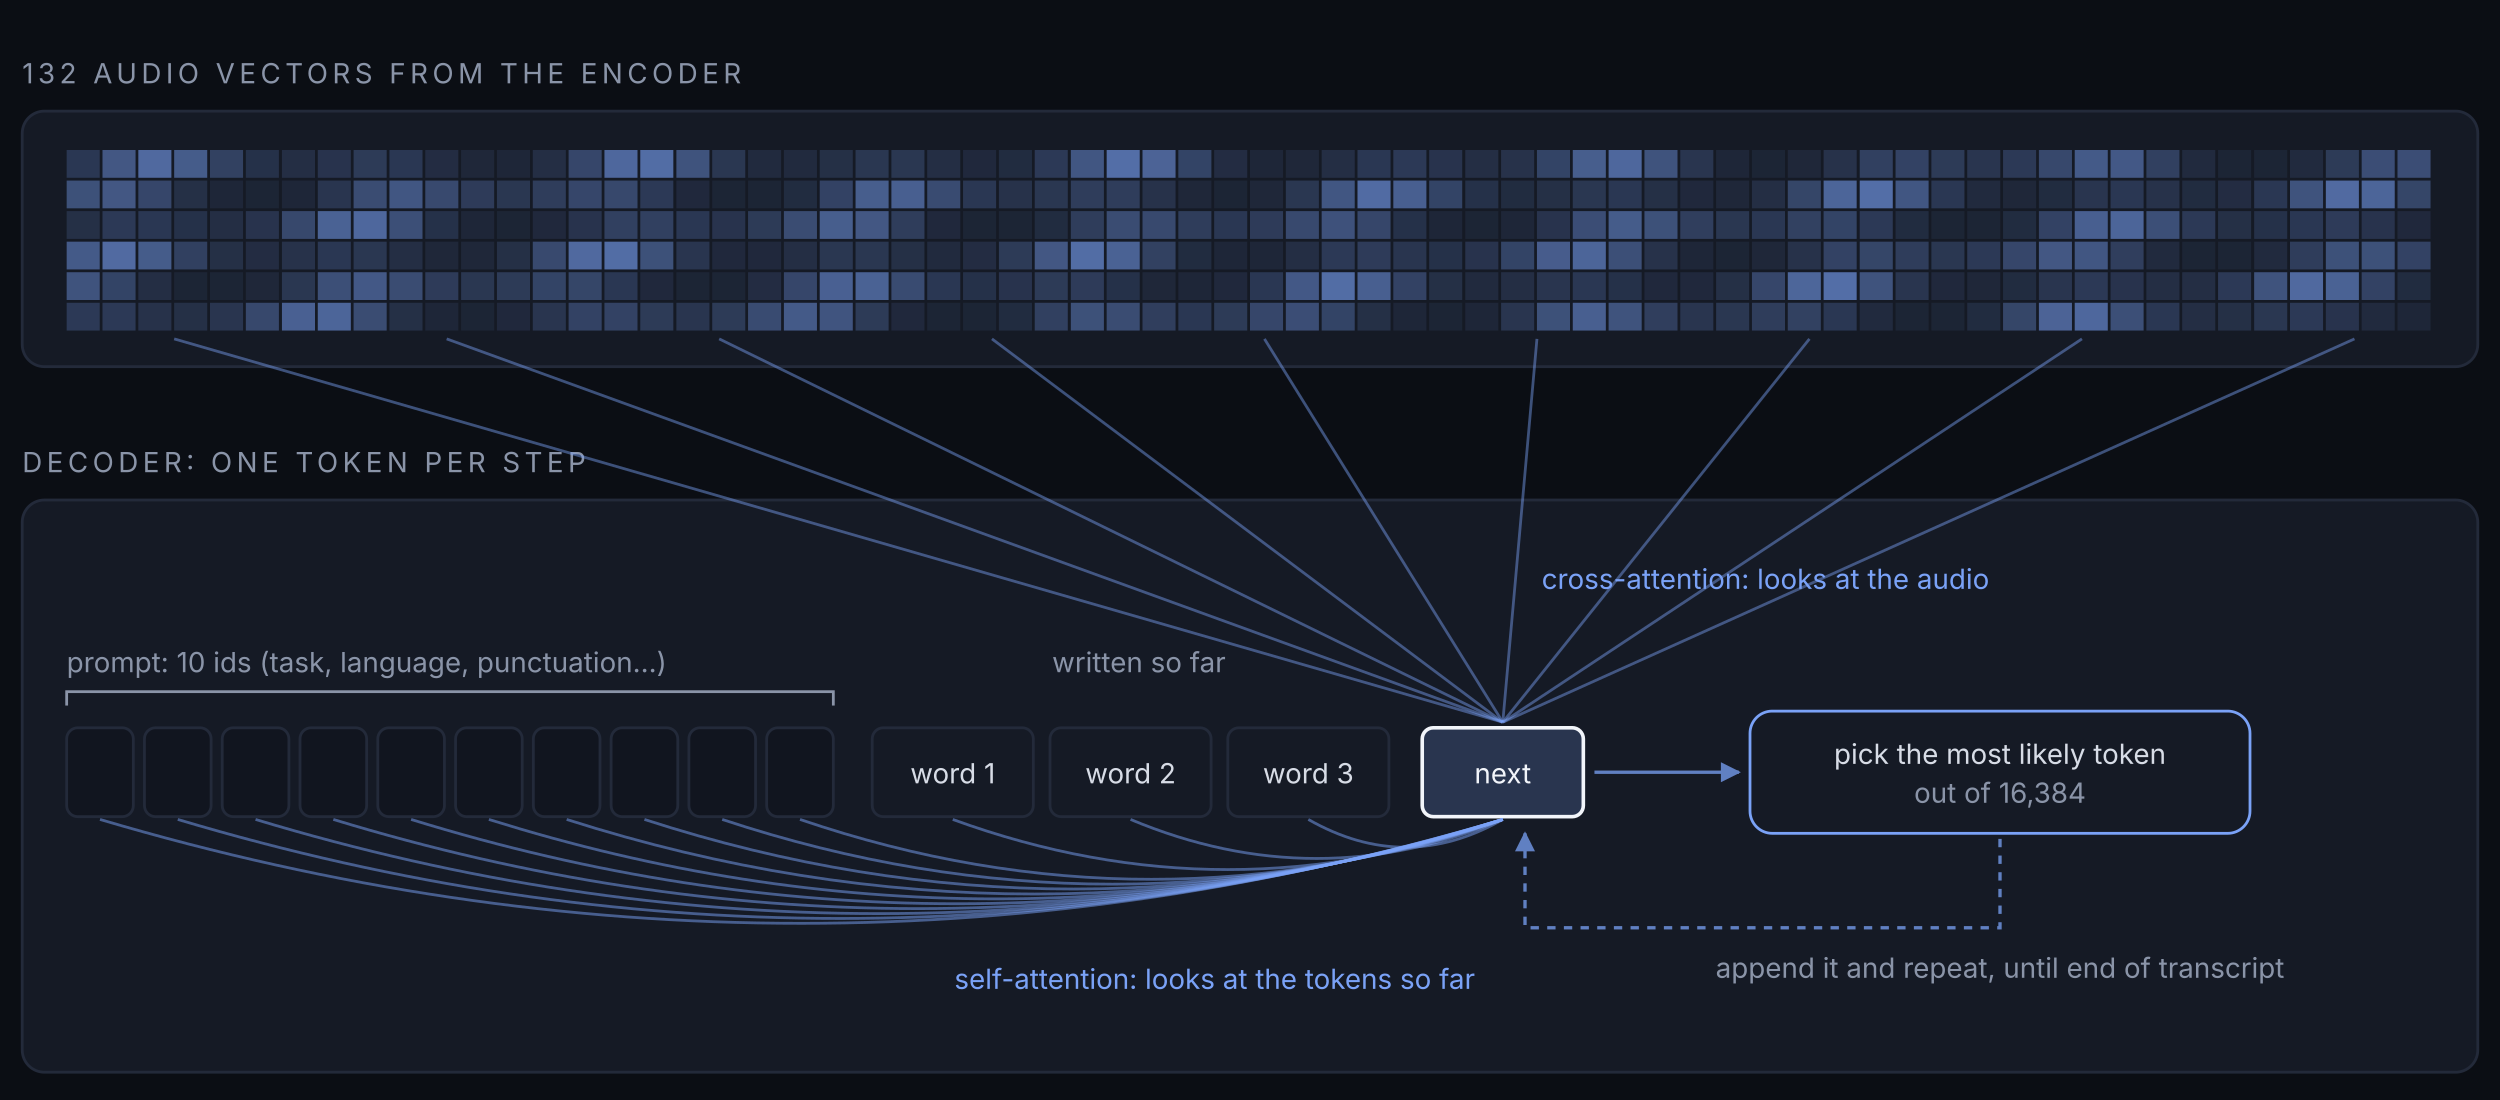
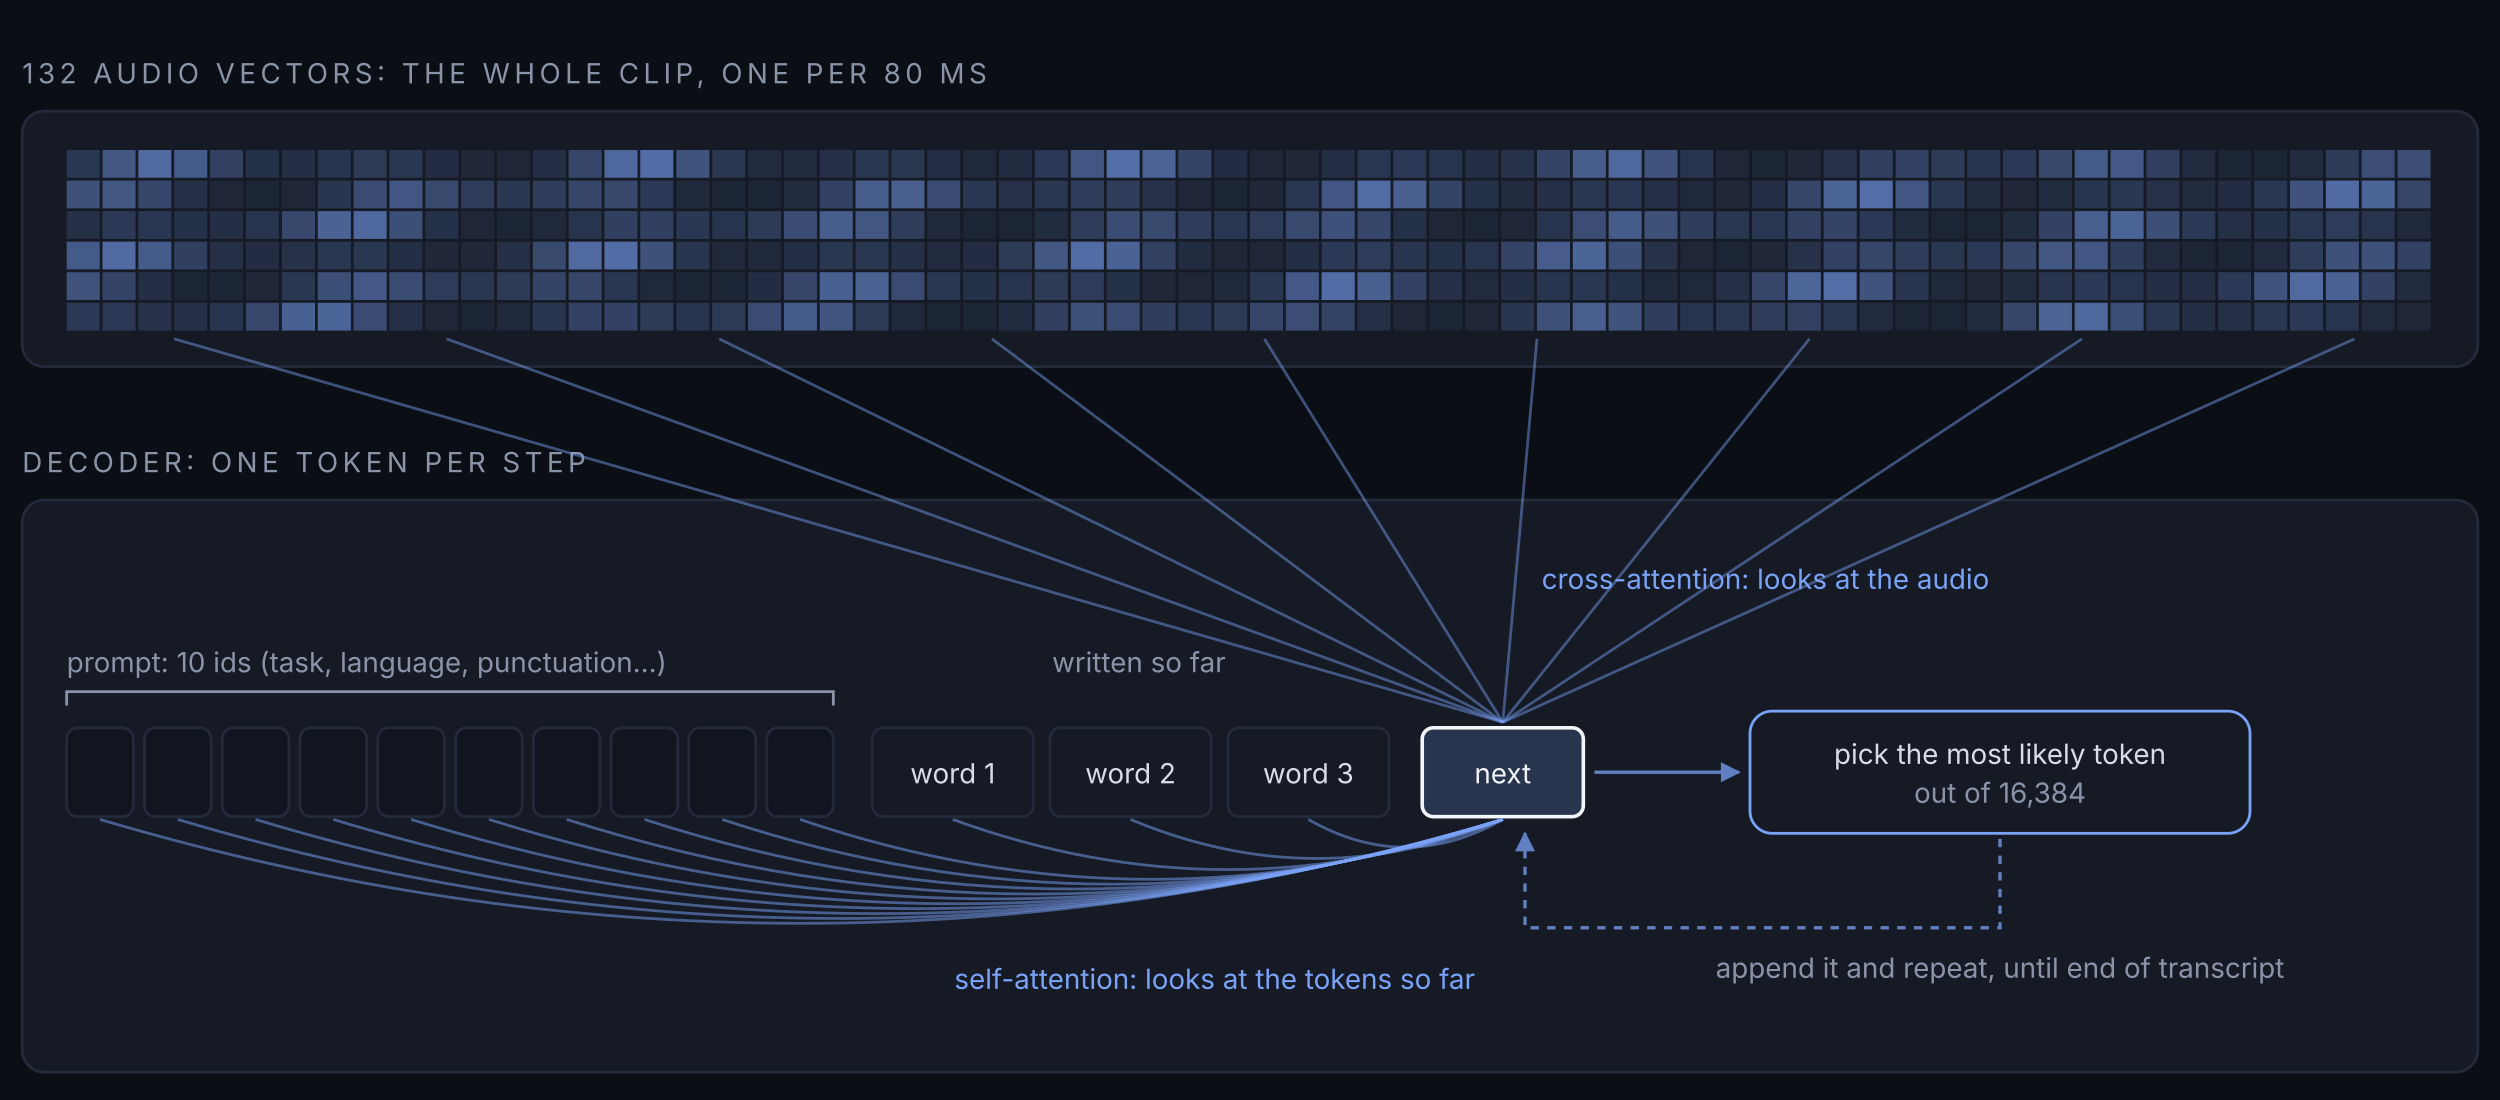
- <svg xmlns="http://www.w3.org/2000/svg" viewBox="0 0 900 396" width="900" height="396" role="img" aria-label="The decoder writes one token per step. The prompt of 10 ids and the words written so far sit in a row; for the next token, self-attention looks back at the tokens so far and cross-attention looks at the 132 audio vectors from the encoder. The decoder picks the most likely token out of 16,384, appends it and repeats until end of transcript" font-family="system-ui,-apple-system,'Segoe UI',sans-serif">
+ <svg xmlns="http://www.w3.org/2000/svg" viewBox="0 0 900 396" width="900" height="396" role="img" aria-label="The decoder writes one token per step. The prompt of 10 ids and the words written so far sit in a row; for the next token, self-attention looks back at the tokens so far and cross-attention looks at the 132 audio vectors that cover the whole clip. The decoder picks the most likely token out of 16,384, appends it and repeats until end of transcript" font-family="system-ui,-apple-system,'Segoe UI',sans-serif">
  <defs>
    <marker id="da" viewBox="0 0 10 10" refX="9" refY="5" markerWidth="6" markerHeight="6" orient="auto-start-reverse">
      <path d="M0 0 10 5 0 10z" fill="#7aa2f7" />
    </marker>
  </defs>
  <rect width="900" height="396" fill="#0b0e14" />
-   <text x="8" y="30" font-size="10" letter-spacing="1.6" fill="#8a94a8" text-anchor="start">132 AUDIO VECTORS FROM THE ENCODER</text>
+   <text x="8" y="30" font-size="10" letter-spacing="1.6" fill="#8a94a8" text-anchor="start">132 AUDIO VECTORS: THE WHOLE CLIP, ONE PER 80 MS</text>
  <rect x="8" y="40" width="884" height="92" rx="8" fill="#151a25" stroke="#232a3a" />
  <rect x="24.0" y="54.0" width="11.9" height="10.0" fill="#7aa2f7" fill-opacity="0.22" />
  <rect x="24.0" y="65.0" width="11.9" height="10.0" fill="#7aa2f7" fill-opacity="0.40" />
  <rect x="24.0" y="76.0" width="11.9" height="10.0" fill="#7aa2f7" fill-opacity="0.16" />
  <rect x="24.0" y="87.0" width="11.9" height="10.0" fill="#7aa2f7" fill-opacity="0.47" />
  <rect x="24.0" y="98.0" width="11.9" height="10.0" fill="#7aa2f7" fill-opacity="0.42" />
  <rect x="24.0" y="109.0" width="11.9" height="10.0" fill="#7aa2f7" fill-opacity="0.23" />
  <rect x="36.9" y="54.0" width="11.9" height="10.0" fill="#7aa2f7" fill-opacity="0.45" />
  <rect x="36.9" y="65.0" width="11.9" height="10.0" fill="#7aa2f7" fill-opacity="0.45" />
  <rect x="36.9" y="76.0" width="11.9" height="10.0" fill="#7aa2f7" fill-opacity="0.23" />
  <rect x="36.9" y="87.0" width="11.9" height="10.0" fill="#7aa2f7" fill-opacity="0.59" />
  <rect x="36.9" y="98.0" width="11.9" height="10.0" fill="#7aa2f7" fill-opacity="0.31" />
  <rect x="36.9" y="109.0" width="11.9" height="10.0" fill="#7aa2f7" fill-opacity="0.23" />
  <rect x="49.8" y="54.0" width="11.9" height="10.0" fill="#7aa2f7" fill-opacity="0.58" />
  <rect x="49.8" y="65.0" width="11.9" height="10.0" fill="#7aa2f7" fill-opacity="0.33" />
  <rect x="49.8" y="76.0" width="11.9" height="10.0" fill="#7aa2f7" fill-opacity="0.22" />
  <rect x="49.8" y="87.0" width="11.9" height="10.0" fill="#7aa2f7" fill-opacity="0.48" />
  <rect x="49.8" y="98.0" width="11.9" height="10.0" fill="#7aa2f7" fill-opacity="0.15" />
  <rect x="49.8" y="109.0" width="11.9" height="10.0" fill="#7aa2f7" fill-opacity="0.18" />
  <rect x="62.7" y="54.0" width="11.9" height="10.0" fill="#7aa2f7" fill-opacity="0.48" />
  <rect x="62.7" y="65.0" width="11.9" height="10.0" fill="#7aa2f7" fill-opacity="0.16" />
  <rect x="62.7" y="76.0" width="11.9" height="10.0" fill="#7aa2f7" fill-opacity="0.17" />
  <rect x="62.7" y="87.0" width="11.9" height="10.0" fill="#7aa2f7" fill-opacity="0.28" />
  <rect x="62.7" y="98.0" width="11.9" height="10.0" fill="#7aa2f7" fill-opacity="0.08" />
  <rect x="62.7" y="109.0" width="11.9" height="10.0" fill="#7aa2f7" fill-opacity="0.16" />
  <rect x="75.6" y="54.0" width="11.9" height="10.0" fill="#7aa2f7" fill-opacity="0.29" />
  <rect x="75.6" y="65.0" width="11.9" height="10.0" fill="#7aa2f7" fill-opacity="0.09" />
  <rect x="75.6" y="76.0" width="11.9" height="10.0" fill="#7aa2f7" fill-opacity="0.15" />
  <rect x="75.6" y="87.0" width="11.9" height="10.0" fill="#7aa2f7" fill-opacity="0.16" />
  <rect x="75.6" y="98.0" width="11.9" height="10.0" fill="#7aa2f7" fill-opacity="0.08" />
  <rect x="75.6" y="109.0" width="11.9" height="10.0" fill="#7aa2f7" fill-opacity="0.20" />
  <rect x="88.5" y="54.0" width="11.9" height="10.0" fill="#7aa2f7" fill-opacity="0.17" />
  <rect x="88.5" y="65.0" width="11.9" height="10.0" fill="#7aa2f7" fill-opacity="0.08" />
  <rect x="88.5" y="76.0" width="11.9" height="10.0" fill="#7aa2f7" fill-opacity="0.19" />
  <rect x="88.5" y="87.0" width="11.9" height="10.0" fill="#7aa2f7" fill-opacity="0.14" />
  <rect x="88.5" y="98.0" width="11.9" height="10.0" fill="#7aa2f7" fill-opacity="0.10" />
  <rect x="88.5" y="109.0" width="11.9" height="10.0" fill="#7aa2f7" fill-opacity="0.34" />
  <rect x="101.5" y="54.0" width="11.9" height="10.0" fill="#7aa2f7" fill-opacity="0.15" />
  <rect x="101.5" y="65.0" width="11.9" height="10.0" fill="#7aa2f7" fill-opacity="0.09" />
  <rect x="101.5" y="76.0" width="11.9" height="10.0" fill="#7aa2f7" fill-opacity="0.34" />
  <rect x="101.5" y="87.0" width="11.9" height="10.0" fill="#7aa2f7" fill-opacity="0.18" />
  <rect x="101.5" y="98.0" width="11.9" height="10.0" fill="#7aa2f7" fill-opacity="0.21" />
  <rect x="101.5" y="109.0" width="11.9" height="10.0" fill="#7aa2f7" fill-opacity="0.52" />
  <rect x="114.4" y="54.0" width="11.9" height="10.0" fill="#7aa2f7" fill-opacity="0.19" />
  <rect x="114.4" y="65.0" width="11.9" height="10.0" fill="#7aa2f7" fill-opacity="0.20" />
  <rect x="114.4" y="76.0" width="11.9" height="10.0" fill="#7aa2f7" fill-opacity="0.53" />
  <rect x="114.4" y="87.0" width="11.9" height="10.0" fill="#7aa2f7" fill-opacity="0.22" />
  <rect x="114.4" y="98.0" width="11.9" height="10.0" fill="#7aa2f7" fill-opacity="0.39" />
  <rect x="114.4" y="109.0" width="11.9" height="10.0" fill="#7aa2f7" fill-opacity="0.55" />
  <rect x="127.3" y="54.0" width="11.9" height="10.0" fill="#7aa2f7" fill-opacity="0.24" />
  <rect x="127.3" y="65.0" width="11.9" height="10.0" fill="#7aa2f7" fill-opacity="0.37" />
  <rect x="127.3" y="76.0" width="11.9" height="10.0" fill="#7aa2f7" fill-opacity="0.57" />
  <rect x="127.3" y="87.0" width="11.9" height="10.0" fill="#7aa2f7" fill-opacity="0.21" />
  <rect x="127.3" y="98.0" width="11.9" height="10.0" fill="#7aa2f7" fill-opacity="0.46" />
  <rect x="127.3" y="109.0" width="11.9" height="10.0" fill="#7aa2f7" fill-opacity="0.37" />
  <rect x="140.2" y="54.0" width="11.9" height="10.0" fill="#7aa2f7" fill-opacity="0.22" />
  <rect x="140.2" y="65.0" width="11.9" height="10.0" fill="#7aa2f7" fill-opacity="0.44" />
  <rect x="140.2" y="76.0" width="11.9" height="10.0" fill="#7aa2f7" fill-opacity="0.39" />
  <rect x="140.2" y="87.0" width="11.9" height="10.0" fill="#7aa2f7" fill-opacity="0.15" />
  <rect x="140.2" y="98.0" width="11.9" height="10.0" fill="#7aa2f7" fill-opacity="0.37" />
  <rect x="140.2" y="109.0" width="11.9" height="10.0" fill="#7aa2f7" fill-opacity="0.16" />
  <rect x="153.1" y="54.0" width="11.9" height="10.0" fill="#7aa2f7" fill-opacity="0.14" />
  <rect x="153.1" y="65.0" width="11.9" height="10.0" fill="#7aa2f7" fill-opacity="0.35" />
  <rect x="153.1" y="76.0" width="11.9" height="10.0" fill="#7aa2f7" fill-opacity="0.17" />
  <rect x="153.1" y="87.0" width="11.9" height="10.0" fill="#7aa2f7" fill-opacity="0.10" />
  <rect x="153.1" y="98.0" width="11.9" height="10.0" fill="#7aa2f7" fill-opacity="0.25" />
  <rect x="153.1" y="109.0" width="11.9" height="10.0" fill="#7aa2f7" fill-opacity="0.09" />
  <rect x="166.0" y="54.0" width="11.9" height="10.0" fill="#7aa2f7" fill-opacity="0.10" />
  <rect x="166.0" y="65.0" width="11.9" height="10.0" fill="#7aa2f7" fill-opacity="0.25" />
  <rect x="166.0" y="76.0" width="11.9" height="10.0" fill="#7aa2f7" fill-opacity="0.09" />
  <rect x="166.0" y="87.0" width="11.9" height="10.0" fill="#7aa2f7" fill-opacity="0.10" />
  <rect x="166.0" y="98.0" width="11.9" height="10.0" fill="#7aa2f7" fill-opacity="0.21" />
  <rect x="166.0" y="109.0" width="11.9" height="10.0" fill="#7aa2f7" fill-opacity="0.08" />
  <rect x="178.9" y="54.0" width="11.9" height="10.0" fill="#7aa2f7" fill-opacity="0.09" />
  <rect x="178.9" y="65.0" width="11.9" height="10.0" fill="#7aa2f7" fill-opacity="0.21" />
  <rect x="178.9" y="76.0" width="11.9" height="10.0" fill="#7aa2f7" fill-opacity="0.08" />
  <rect x="178.9" y="87.0" width="11.9" height="10.0" fill="#7aa2f7" fill-opacity="0.16" />
  <rect x="178.9" y="98.0" width="11.9" height="10.0" fill="#7aa2f7" fill-opacity="0.24" />
  <rect x="178.9" y="109.0" width="11.9" height="10.0" fill="#7aa2f7" fill-opacity="0.11" />
  <rect x="191.8" y="54.0" width="11.9" height="10.0" fill="#7aa2f7" fill-opacity="0.15" />
  <rect x="191.8" y="65.0" width="11.9" height="10.0" fill="#7aa2f7" fill-opacity="0.26" />
  <rect x="191.8" y="76.0" width="11.9" height="10.0" fill="#7aa2f7" fill-opacity="0.11" />
  <rect x="191.8" y="87.0" width="11.9" height="10.0" fill="#7aa2f7" fill-opacity="0.35" />
  <rect x="191.8" y="98.0" width="11.9" height="10.0" fill="#7aa2f7" fill-opacity="0.31" />
  <rect x="191.8" y="109.0" width="11.9" height="10.0" fill="#7aa2f7" fill-opacity="0.20" />
  <rect x="204.7" y="54.0" width="11.9" height="10.0" fill="#7aa2f7" fill-opacity="0.33" />
  <rect x="204.7" y="65.0" width="11.9" height="10.0" fill="#7aa2f7" fill-opacity="0.33" />
  <rect x="204.7" y="76.0" width="11.9" height="10.0" fill="#7aa2f7" fill-opacity="0.19" />
  <rect x="204.7" y="87.0" width="11.9" height="10.0" fill="#7aa2f7" fill-opacity="0.58" />
  <rect x="204.7" y="98.0" width="11.9" height="10.0" fill="#7aa2f7" fill-opacity="0.32" />
  <rect x="204.7" y="109.0" width="11.9" height="10.0" fill="#7aa2f7" fill-opacity="0.30" />
  <rect x="217.6" y="54.0" width="11.9" height="10.0" fill="#7aa2f7" fill-opacity="0.57" />
  <rect x="217.6" y="65.0" width="11.9" height="10.0" fill="#7aa2f7" fill-opacity="0.34" />
  <rect x="217.6" y="76.0" width="11.9" height="10.0" fill="#7aa2f7" fill-opacity="0.28" />
  <rect x="217.6" y="87.0" width="11.9" height="10.0" fill="#7aa2f7" fill-opacity="0.61" />
  <rect x="217.6" y="98.0" width="11.9" height="10.0" fill="#7aa2f7" fill-opacity="0.22" />
  <rect x="217.6" y="109.0" width="11.9" height="10.0" fill="#7aa2f7" fill-opacity="0.30" />
  <rect x="230.5" y="54.0" width="11.9" height="10.0" fill="#7aa2f7" fill-opacity="0.61" />
  <rect x="230.5" y="65.0" width="11.9" height="10.0" fill="#7aa2f7" fill-opacity="0.23" />
  <rect x="230.5" y="76.0" width="11.9" height="10.0" fill="#7aa2f7" fill-opacity="0.28" />
  <rect x="230.5" y="87.0" width="11.9" height="10.0" fill="#7aa2f7" fill-opacity="0.40" />
  <rect x="230.5" y="98.0" width="11.9" height="10.0" fill="#7aa2f7" fill-opacity="0.11" />
  <rect x="230.5" y="109.0" width="11.9" height="10.0" fill="#7aa2f7" fill-opacity="0.24" />
  <rect x="243.5" y="54.0" width="11.9" height="10.0" fill="#7aa2f7" fill-opacity="0.42" />
  <rect x="243.5" y="65.0" width="11.9" height="10.0" fill="#7aa2f7" fill-opacity="0.11" />
  <rect x="243.5" y="76.0" width="11.9" height="10.0" fill="#7aa2f7" fill-opacity="0.22" />
  <rect x="243.5" y="87.0" width="11.9" height="10.0" fill="#7aa2f7" fill-opacity="0.20" />
  <rect x="243.5" y="98.0" width="11.9" height="10.0" fill="#7aa2f7" fill-opacity="0.08" />
  <rect x="243.5" y="109.0" width="11.9" height="10.0" fill="#7aa2f7" fill-opacity="0.20" />
  <rect x="256.4" y="54.0" width="11.9" height="10.0" fill="#7aa2f7" fill-opacity="0.21" />
  <rect x="256.4" y="65.0" width="11.9" height="10.0" fill="#7aa2f7" fill-opacity="0.08" />
  <rect x="256.4" y="76.0" width="11.9" height="10.0" fill="#7aa2f7" fill-opacity="0.19" />
  <rect x="256.4" y="87.0" width="11.9" height="10.0" fill="#7aa2f7" fill-opacity="0.11" />
  <rect x="256.4" y="98.0" width="11.9" height="10.0" fill="#7aa2f7" fill-opacity="0.08" />
  <rect x="256.4" y="109.0" width="11.9" height="10.0" fill="#7aa2f7" fill-opacity="0.24" />
  <rect x="269.3" y="54.0" width="11.9" height="10.0" fill="#7aa2f7" fill-opacity="0.12" />
  <rect x="269.3" y="65.0" width="11.9" height="10.0" fill="#7aa2f7" fill-opacity="0.08" />
  <rect x="269.3" y="76.0" width="11.9" height="10.0" fill="#7aa2f7" fill-opacity="0.24" />
  <rect x="269.3" y="87.0" width="11.9" height="10.0" fill="#7aa2f7" fill-opacity="0.11" />
  <rect x="269.3" y="98.0" width="11.9" height="10.0" fill="#7aa2f7" fill-opacity="0.14" />
  <rect x="269.3" y="109.0" width="11.9" height="10.0" fill="#7aa2f7" fill-opacity="0.36" />
  <rect x="282.2" y="54.0" width="11.9" height="10.0" fill="#7aa2f7" fill-opacity="0.12" />
  <rect x="282.2" y="65.0" width="11.9" height="10.0" fill="#7aa2f7" fill-opacity="0.13" />
  <rect x="282.2" y="76.0" width="11.9" height="10.0" fill="#7aa2f7" fill-opacity="0.37" />
  <rect x="282.2" y="87.0" width="11.9" height="10.0" fill="#7aa2f7" fill-opacity="0.15" />
  <rect x="282.2" y="98.0" width="11.9" height="10.0" fill="#7aa2f7" fill-opacity="0.33" />
  <rect x="282.2" y="109.0" width="11.9" height="10.0" fill="#7aa2f7" fill-opacity="0.47" />
  <rect x="295.1" y="54.0" width="11.9" height="10.0" fill="#7aa2f7" fill-opacity="0.16" />
  <rect x="295.1" y="65.0" width="11.9" height="10.0" fill="#7aa2f7" fill-opacity="0.30" />
  <rect x="295.1" y="76.0" width="11.9" height="10.0" fill="#7aa2f7" fill-opacity="0.50" />
  <rect x="295.1" y="87.0" width="11.9" height="10.0" fill="#7aa2f7" fill-opacity="0.21" />
  <rect x="295.1" y="98.0" width="11.9" height="10.0" fill="#7aa2f7" fill-opacity="0.52" />
  <rect x="295.1" y="109.0" width="11.9" height="10.0" fill="#7aa2f7" fill-opacity="0.43" />
  <rect x="308.0" y="54.0" width="11.9" height="10.0" fill="#7aa2f7" fill-opacity="0.21" />
  <rect x="308.0" y="65.0" width="11.9" height="10.0" fill="#7aa2f7" fill-opacity="0.50" />
  <rect x="308.0" y="76.0" width="11.9" height="10.0" fill="#7aa2f7" fill-opacity="0.45" />
  <rect x="308.0" y="87.0" width="11.9" height="10.0" fill="#7aa2f7" fill-opacity="0.21" />
  <rect x="308.0" y="98.0" width="11.9" height="10.0" fill="#7aa2f7" fill-opacity="0.53" />
  <rect x="308.0" y="109.0" width="11.9" height="10.0" fill="#7aa2f7" fill-opacity="0.24" />
  <rect x="320.9" y="54.0" width="11.9" height="10.0" fill="#7aa2f7" fill-opacity="0.21" />
  <rect x="320.9" y="65.0" width="11.9" height="10.0" fill="#7aa2f7" fill-opacity="0.51" />
  <rect x="320.9" y="76.0" width="11.9" height="10.0" fill="#7aa2f7" fill-opacity="0.26" />
  <rect x="320.9" y="87.0" width="11.9" height="10.0" fill="#7aa2f7" fill-opacity="0.16" />
  <rect x="320.9" y="98.0" width="11.9" height="10.0" fill="#7aa2f7" fill-opacity="0.36" />
  <rect x="320.9" y="109.0" width="11.9" height="10.0" fill="#7aa2f7" fill-opacity="0.11" />
  <rect x="333.8" y="54.0" width="11.9" height="10.0" fill="#7aa2f7" fill-opacity="0.15" />
  <rect x="333.8" y="65.0" width="11.9" height="10.0" fill="#7aa2f7" fill-opacity="0.36" />
  <rect x="333.8" y="76.0" width="11.9" height="10.0" fill="#7aa2f7" fill-opacity="0.11" />
  <rect x="333.8" y="87.0" width="11.9" height="10.0" fill="#7aa2f7" fill-opacity="0.12" />
  <rect x="333.8" y="98.0" width="11.9" height="10.0" fill="#7aa2f7" fill-opacity="0.22" />
  <rect x="333.8" y="109.0" width="11.9" height="10.0" fill="#7aa2f7" fill-opacity="0.08" />
  <rect x="346.7" y="54.0" width="11.9" height="10.0" fill="#7aa2f7" fill-opacity="0.11" />
  <rect x="346.7" y="65.0" width="11.9" height="10.0" fill="#7aa2f7" fill-opacity="0.22" />
  <rect x="346.7" y="76.0" width="11.9" height="10.0" fill="#7aa2f7" fill-opacity="0.08" />
  <rect x="346.7" y="87.0" width="11.9" height="10.0" fill="#7aa2f7" fill-opacity="0.14" />
  <rect x="346.7" y="98.0" width="11.9" height="10.0" fill="#7aa2f7" fill-opacity="0.17" />
  <rect x="346.7" y="109.0" width="11.9" height="10.0" fill="#7aa2f7" fill-opacity="0.08" />
  <rect x="359.6" y="54.0" width="11.9" height="10.0" fill="#7aa2f7" fill-opacity="0.13" />
  <rect x="359.6" y="65.0" width="11.9" height="10.0" fill="#7aa2f7" fill-opacity="0.18" />
  <rect x="359.6" y="76.0" width="11.9" height="10.0" fill="#7aa2f7" fill-opacity="0.08" />
  <rect x="359.6" y="87.0" width="11.9" height="10.0" fill="#7aa2f7" fill-opacity="0.24" />
  <rect x="359.6" y="98.0" width="11.9" height="10.0" fill="#7aa2f7" fill-opacity="0.19" />
  <rect x="359.6" y="109.0" width="11.9" height="10.0" fill="#7aa2f7" fill-opacity="0.13" />
  <rect x="372.5" y="54.0" width="11.9" height="10.0" fill="#7aa2f7" fill-opacity="0.23" />
  <rect x="372.5" y="65.0" width="11.9" height="10.0" fill="#7aa2f7" fill-opacity="0.21" />
  <rect x="372.5" y="76.0" width="11.9" height="10.0" fill="#7aa2f7" fill-opacity="0.13" />
  <rect x="372.5" y="87.0" width="11.9" height="10.0" fill="#7aa2f7" fill-opacity="0.45" />
  <rect x="372.5" y="98.0" width="11.9" height="10.0" fill="#7aa2f7" fill-opacity="0.24" />
  <rect x="372.5" y="109.0" width="11.9" height="10.0" fill="#7aa2f7" fill-opacity="0.28" />
  <rect x="385.5" y="54.0" width="11.9" height="10.0" fill="#7aa2f7" fill-opacity="0.44" />
  <rect x="385.5" y="65.0" width="11.9" height="10.0" fill="#7aa2f7" fill-opacity="0.26" />
  <rect x="385.5" y="76.0" width="11.9" height="10.0" fill="#7aa2f7" fill-opacity="0.26" />
  <rect x="385.5" y="87.0" width="11.9" height="10.0" fill="#7aa2f7" fill-opacity="0.61" />
  <rect x="385.5" y="98.0" width="11.9" height="10.0" fill="#7aa2f7" fill-opacity="0.25" />
  <rect x="385.5" y="109.0" width="11.9" height="10.0" fill="#7aa2f7" fill-opacity="0.40" />
  <rect x="398.4" y="54.0" width="11.9" height="10.0" fill="#7aa2f7" fill-opacity="0.62" />
  <rect x="398.4" y="65.0" width="11.9" height="10.0" fill="#7aa2f7" fill-opacity="0.26" />
  <rect x="398.4" y="76.0" width="11.9" height="10.0" fill="#7aa2f7" fill-opacity="0.37" />
  <rect x="398.4" y="87.0" width="11.9" height="10.0" fill="#7aa2f7" fill-opacity="0.53" />
  <rect x="398.4" y="98.0" width="11.9" height="10.0" fill="#7aa2f7" fill-opacity="0.17" />
  <rect x="398.4" y="109.0" width="11.9" height="10.0" fill="#7aa2f7" fill-opacity="0.37" />
  <rect x="411.3" y="54.0" width="11.9" height="10.0" fill="#7aa2f7" fill-opacity="0.54" />
  <rect x="411.3" y="65.0" width="11.9" height="10.0" fill="#7aa2f7" fill-opacity="0.18" />
  <rect x="411.3" y="76.0" width="11.9" height="10.0" fill="#7aa2f7" fill-opacity="0.35" />
  <rect x="411.3" y="87.0" width="11.9" height="10.0" fill="#7aa2f7" fill-opacity="0.29" />
  <rect x="411.3" y="98.0" width="11.9" height="10.0" fill="#7aa2f7" fill-opacity="0.10" />
  <rect x="411.3" y="109.0" width="11.9" height="10.0" fill="#7aa2f7" fill-opacity="0.27" />
  <rect x="424.2" y="54.0" width="11.9" height="10.0" fill="#7aa2f7" fill-opacity="0.31" />
  <rect x="424.2" y="65.0" width="11.9" height="10.0" fill="#7aa2f7" fill-opacity="0.10" />
  <rect x="424.2" y="76.0" width="11.9" height="10.0" fill="#7aa2f7" fill-opacity="0.26" />
  <rect x="424.2" y="87.0" width="11.9" height="10.0" fill="#7aa2f7" fill-opacity="0.13" />
  <rect x="424.2" y="98.0" width="11.9" height="10.0" fill="#7aa2f7" fill-opacity="0.09" />
  <rect x="424.2" y="109.0" width="11.9" height="10.0" fill="#7aa2f7" fill-opacity="0.22" />
  <rect x="437.1" y="54.0" width="11.9" height="10.0" fill="#7aa2f7" fill-opacity="0.14" />
  <rect x="437.1" y="65.0" width="11.9" height="10.0" fill="#7aa2f7" fill-opacity="0.08" />
  <rect x="437.1" y="76.0" width="11.9" height="10.0" fill="#7aa2f7" fill-opacity="0.22" />
  <rect x="437.1" y="87.0" width="11.9" height="10.0" fill="#7aa2f7" fill-opacity="0.09" />
  <rect x="437.1" y="98.0" width="11.9" height="10.0" fill="#7aa2f7" fill-opacity="0.11" />
  <rect x="437.1" y="109.0" width="11.9" height="10.0" fill="#7aa2f7" fill-opacity="0.24" />
  <rect x="450.0" y="54.0" width="11.9" height="10.0" fill="#7aa2f7" fill-opacity="0.09" />
  <rect x="450.0" y="65.0" width="11.9" height="10.0" fill="#7aa2f7" fill-opacity="0.10" />
  <rect x="450.0" y="76.0" width="11.9" height="10.0" fill="#7aa2f7" fill-opacity="0.25" />
  <rect x="450.0" y="87.0" width="11.9" height="10.0" fill="#7aa2f7" fill-opacity="0.09" />
  <rect x="450.0" y="98.0" width="11.9" height="10.0" fill="#7aa2f7" fill-opacity="0.22" />
  <rect x="450.0" y="109.0" width="11.9" height="10.0" fill="#7aa2f7" fill-opacity="0.33" />
  <rect x="462.9" y="54.0" width="11.9" height="10.0" fill="#7aa2f7" fill-opacity="0.10" />
  <rect x="462.9" y="65.0" width="11.9" height="10.0" fill="#7aa2f7" fill-opacity="0.21" />
  <rect x="462.9" y="76.0" width="11.9" height="10.0" fill="#7aa2f7" fill-opacity="0.35" />
  <rect x="462.9" y="87.0" width="11.9" height="10.0" fill="#7aa2f7" fill-opacity="0.15" />
  <rect x="462.9" y="98.0" width="11.9" height="10.0" fill="#7aa2f7" fill-opacity="0.46" />
  <rect x="462.9" y="109.0" width="11.9" height="10.0" fill="#7aa2f7" fill-opacity="0.38" />
  <rect x="475.8" y="54.0" width="11.9" height="10.0" fill="#7aa2f7" fill-opacity="0.15" />
  <rect x="475.8" y="65.0" width="11.9" height="10.0" fill="#7aa2f7" fill-opacity="0.44" />
  <rect x="475.8" y="76.0" width="11.9" height="10.0" fill="#7aa2f7" fill-opacity="0.41" />
  <rect x="475.8" y="87.0" width="11.9" height="10.0" fill="#7aa2f7" fill-opacity="0.23" />
  <rect x="475.8" y="98.0" width="11.9" height="10.0" fill="#7aa2f7" fill-opacity="0.61" />
  <rect x="475.8" y="109.0" width="11.9" height="10.0" fill="#7aa2f7" fill-opacity="0.31" />
  <rect x="488.7" y="54.0" width="11.9" height="10.0" fill="#7aa2f7" fill-opacity="0.22" />
  <rect x="488.7" y="65.0" width="11.9" height="10.0" fill="#7aa2f7" fill-opacity="0.60" />
  <rect x="488.7" y="76.0" width="11.9" height="10.0" fill="#7aa2f7" fill-opacity="0.33" />
  <rect x="488.7" y="87.0" width="11.9" height="10.0" fill="#7aa2f7" fill-opacity="0.25" />
  <rect x="488.7" y="98.0" width="11.9" height="10.0" fill="#7aa2f7" fill-opacity="0.51" />
  <rect x="488.7" y="109.0" width="11.9" height="10.0" fill="#7aa2f7" fill-opacity="0.16" />
  <rect x="501.6" y="54.0" width="11.9" height="10.0" fill="#7aa2f7" fill-opacity="0.23" />
  <rect x="501.6" y="65.0" width="11.9" height="10.0" fill="#7aa2f7" fill-opacity="0.51" />
  <rect x="501.6" y="76.0" width="11.9" height="10.0" fill="#7aa2f7" fill-opacity="0.17" />
  <rect x="501.6" y="87.0" width="11.9" height="10.0" fill="#7aa2f7" fill-opacity="0.20" />
  <rect x="501.6" y="98.0" width="11.9" height="10.0" fill="#7aa2f7" fill-opacity="0.30" />
  <rect x="501.6" y="109.0" width="11.9" height="10.0" fill="#7aa2f7" fill-opacity="0.09" />
  <rect x="514.5" y="54.0" width="11.9" height="10.0" fill="#7aa2f7" fill-opacity="0.19" />
  <rect x="514.5" y="65.0" width="11.9" height="10.0" fill="#7aa2f7" fill-opacity="0.31" />
  <rect x="514.5" y="76.0" width="11.9" height="10.0" fill="#7aa2f7" fill-opacity="0.09" />
  <rect x="514.5" y="87.0" width="11.9" height="10.0" fill="#7aa2f7" fill-opacity="0.17" />
  <rect x="514.5" y="98.0" width="11.9" height="10.0" fill="#7aa2f7" fill-opacity="0.16" />
  <rect x="514.5" y="109.0" width="11.9" height="10.0" fill="#7aa2f7" fill-opacity="0.08" />
  <rect x="527.5" y="54.0" width="11.9" height="10.0" fill="#7aa2f7" fill-opacity="0.15" />
  <rect x="527.5" y="65.0" width="11.9" height="10.0" fill="#7aa2f7" fill-opacity="0.17" />
  <rect x="527.5" y="76.0" width="11.9" height="10.0" fill="#7aa2f7" fill-opacity="0.08" />
  <rect x="527.5" y="87.0" width="11.9" height="10.0" fill="#7aa2f7" fill-opacity="0.19" />
  <rect x="527.5" y="98.0" width="11.9" height="10.0" fill="#7aa2f7" fill-opacity="0.12" />
  <rect x="527.5" y="109.0" width="11.9" height="10.0" fill="#7aa2f7" fill-opacity="0.09" />
  <rect x="540.4" y="54.0" width="11.9" height="10.0" fill="#7aa2f7" fill-opacity="0.18" />
  <rect x="540.4" y="65.0" width="11.9" height="10.0" fill="#7aa2f7" fill-opacity="0.13" />
  <rect x="540.4" y="76.0" width="11.9" height="10.0" fill="#7aa2f7" fill-opacity="0.09" />
  <rect x="540.4" y="87.0" width="11.9" height="10.0" fill="#7aa2f7" fill-opacity="0.31" />
  <rect x="540.4" y="98.0" width="11.9" height="10.0" fill="#7aa2f7" fill-opacity="0.15" />
  <rect x="540.4" y="109.0" width="11.9" height="10.0" fill="#7aa2f7" fill-opacity="0.20" />
  <rect x="553.3" y="54.0" width="11.9" height="10.0" fill="#7aa2f7" fill-opacity="0.31" />
  <rect x="553.3" y="65.0" width="11.9" height="10.0" fill="#7aa2f7" fill-opacity="0.16" />
  <rect x="553.3" y="76.0" width="11.9" height="10.0" fill="#7aa2f7" fill-opacity="0.19" />
  <rect x="553.3" y="87.0" width="11.9" height="10.0" fill="#7aa2f7" fill-opacity="0.49" />
  <rect x="553.3" y="98.0" width="11.9" height="10.0" fill="#7aa2f7" fill-opacity="0.20" />
  <rect x="553.3" y="109.0" width="11.9" height="10.0" fill="#7aa2f7" fill-opacity="0.40" />
  <rect x="566.2" y="54.0" width="11.9" height="10.0" fill="#7aa2f7" fill-opacity="0.50" />
  <rect x="566.2" y="65.0" width="11.9" height="10.0" fill="#7aa2f7" fill-opacity="0.21" />
  <rect x="566.2" y="76.0" width="11.9" height="10.0" fill="#7aa2f7" fill-opacity="0.38" />
  <rect x="566.2" y="87.0" width="11.9" height="10.0" fill="#7aa2f7" fill-opacity="0.55" />
  <rect x="566.2" y="98.0" width="11.9" height="10.0" fill="#7aa2f7" fill-opacity="0.22" />
  <rect x="566.2" y="109.0" width="11.9" height="10.0" fill="#7aa2f7" fill-opacity="0.51" />
  <rect x="579.1" y="54.0" width="11.9" height="10.0" fill="#7aa2f7" fill-opacity="0.57" />
  <rect x="579.1" y="65.0" width="11.9" height="10.0" fill="#7aa2f7" fill-opacity="0.22" />
  <rect x="579.1" y="76.0" width="11.9" height="10.0" fill="#7aa2f7" fill-opacity="0.48" />
  <rect x="579.1" y="87.0" width="11.9" height="10.0" fill="#7aa2f7" fill-opacity="0.39" />
  <rect x="579.1" y="98.0" width="11.9" height="10.0" fill="#7aa2f7" fill-opacity="0.17" />
  <rect x="579.1" y="109.0" width="11.9" height="10.0" fill="#7aa2f7" fill-opacity="0.42" />
  <rect x="592.0" y="54.0" width="11.9" height="10.0" fill="#7aa2f7" fill-opacity="0.42" />
  <rect x="592.0" y="65.0" width="11.9" height="10.0" fill="#7aa2f7" fill-opacity="0.16" />
  <rect x="592.0" y="76.0" width="11.9" height="10.0" fill="#7aa2f7" fill-opacity="0.40" />
  <rect x="592.0" y="87.0" width="11.9" height="10.0" fill="#7aa2f7" fill-opacity="0.18" />
  <rect x="592.0" y="98.0" width="11.9" height="10.0" fill="#7aa2f7" fill-opacity="0.11" />
  <rect x="592.0" y="109.0" width="11.9" height="10.0" fill="#7aa2f7" fill-opacity="0.27" />
  <rect x="604.9" y="54.0" width="11.9" height="10.0" fill="#7aa2f7" fill-opacity="0.20" />
  <rect x="604.9" y="65.0" width="11.9" height="10.0" fill="#7aa2f7" fill-opacity="0.11" />
  <rect x="604.9" y="76.0" width="11.9" height="10.0" fill="#7aa2f7" fill-opacity="0.27" />
  <rect x="604.9" y="87.0" width="11.9" height="10.0" fill="#7aa2f7" fill-opacity="0.09" />
  <rect x="604.9" y="98.0" width="11.9" height="10.0" fill="#7aa2f7" fill-opacity="0.11" />
  <rect x="604.9" y="109.0" width="11.9" height="10.0" fill="#7aa2f7" fill-opacity="0.20" />
  <rect x="617.8" y="54.0" width="11.9" height="10.0" fill="#7aa2f7" fill-opacity="0.09" />
  <rect x="617.8" y="65.0" width="11.9" height="10.0" fill="#7aa2f7" fill-opacity="0.10" />
  <rect x="617.8" y="76.0" width="11.9" height="10.0" fill="#7aa2f7" fill-opacity="0.21" />
  <rect x="617.8" y="87.0" width="11.9" height="10.0" fill="#7aa2f7" fill-opacity="0.08" />
  <rect x="617.8" y="98.0" width="11.9" height="10.0" fill="#7aa2f7" fill-opacity="0.16" />
  <rect x="617.8" y="109.0" width="11.9" height="10.0" fill="#7aa2f7" fill-opacity="0.21" />
  <rect x="630.7" y="54.0" width="11.9" height="10.0" fill="#7aa2f7" fill-opacity="0.08" />
  <rect x="630.7" y="65.0" width="11.9" height="10.0" fill="#7aa2f7" fill-opacity="0.15" />
  <rect x="630.7" y="76.0" width="11.9" height="10.0" fill="#7aa2f7" fill-opacity="0.22" />
  <rect x="630.7" y="87.0" width="11.9" height="10.0" fill="#7aa2f7" fill-opacity="0.10" />
  <rect x="630.7" y="98.0" width="11.9" height="10.0" fill="#7aa2f7" fill-opacity="0.33" />
  <rect x="630.7" y="109.0" width="11.9" height="10.0" fill="#7aa2f7" fill-opacity="0.26" />
  <rect x="643.6" y="54.0" width="11.9" height="10.0" fill="#7aa2f7" fill-opacity="0.10" />
  <rect x="643.6" y="65.0" width="11.9" height="10.0" fill="#7aa2f7" fill-opacity="0.32" />
  <rect x="643.6" y="76.0" width="11.9" height="10.0" fill="#7aa2f7" fill-opacity="0.29" />
  <rect x="643.6" y="87.0" width="11.9" height="10.0" fill="#7aa2f7" fill-opacity="0.18" />
  <rect x="643.6" y="98.0" width="11.9" height="10.0" fill="#7aa2f7" fill-opacity="0.56" />
  <rect x="643.6" y="109.0" width="11.9" height="10.0" fill="#7aa2f7" fill-opacity="0.29" />
  <rect x="656.5" y="54.0" width="11.9" height="10.0" fill="#7aa2f7" fill-opacity="0.18" />
  <rect x="656.5" y="65.0" width="11.9" height="10.0" fill="#7aa2f7" fill-opacity="0.55" />
  <rect x="656.5" y="76.0" width="11.9" height="10.0" fill="#7aa2f7" fill-opacity="0.31" />
  <rect x="656.5" y="87.0" width="11.9" height="10.0" fill="#7aa2f7" fill-opacity="0.30" />
  <rect x="656.5" y="98.0" width="11.9" height="10.0" fill="#7aa2f7" fill-opacity="0.62" />
  <rect x="656.5" y="109.0" width="11.9" height="10.0" fill="#7aa2f7" fill-opacity="0.22" />
  <rect x="669.5" y="54.0" width="11.9" height="10.0" fill="#7aa2f7" fill-opacity="0.28" />
  <rect x="669.5" y="65.0" width="11.9" height="10.0" fill="#7aa2f7" fill-opacity="0.62" />
  <rect x="669.5" y="76.0" width="11.9" height="10.0" fill="#7aa2f7" fill-opacity="0.23" />
  <rect x="669.5" y="87.0" width="11.9" height="10.0" fill="#7aa2f7" fill-opacity="0.32" />
  <rect x="669.5" y="98.0" width="11.9" height="10.0" fill="#7aa2f7" fill-opacity="0.42" />
  <rect x="669.5" y="109.0" width="11.9" height="10.0" fill="#7aa2f7" fill-opacity="0.12" />
  <rect x="682.4" y="54.0" width="11.9" height="10.0" fill="#7aa2f7" fill-opacity="0.30" />
  <rect x="682.4" y="65.0" width="11.9" height="10.0" fill="#7aa2f7" fill-opacity="0.44" />
  <rect x="682.4" y="76.0" width="11.9" height="10.0" fill="#7aa2f7" fill-opacity="0.13" />
  <rect x="682.4" y="87.0" width="11.9" height="10.0" fill="#7aa2f7" fill-opacity="0.26" />
  <rect x="682.4" y="98.0" width="11.9" height="10.0" fill="#7aa2f7" fill-opacity="0.20" />
  <rect x="682.4" y="109.0" width="11.9" height="10.0" fill="#7aa2f7" fill-opacity="0.08" />
  <rect x="695.3" y="54.0" width="11.9" height="10.0" fill="#7aa2f7" fill-opacity="0.24" />
  <rect x="695.3" y="65.0" width="11.9" height="10.0" fill="#7aa2f7" fill-opacity="0.22" />
  <rect x="695.3" y="76.0" width="11.9" height="10.0" fill="#7aa2f7" fill-opacity="0.08" />
  <rect x="695.3" y="87.0" width="11.9" height="10.0" fill="#7aa2f7" fill-opacity="0.21" />
  <rect x="695.3" y="98.0" width="11.9" height="10.0" fill="#7aa2f7" fill-opacity="0.11" />
  <rect x="695.3" y="109.0" width="11.9" height="10.0" fill="#7aa2f7" fill-opacity="0.08" />
  <rect x="708.2" y="54.0" width="11.9" height="10.0" fill="#7aa2f7" fill-opacity="0.20" />
  <rect x="708.2" y="65.0" width="11.9" height="10.0" fill="#7aa2f7" fill-opacity="0.12" />
  <rect x="708.2" y="76.0" width="11.9" height="10.0" fill="#7aa2f7" fill-opacity="0.08" />
  <rect x="708.2" y="87.0" width="11.9" height="10.0" fill="#7aa2f7" fill-opacity="0.23" />
  <rect x="708.2" y="98.0" width="11.9" height="10.0" fill="#7aa2f7" fill-opacity="0.10" />
  <rect x="708.2" y="109.0" width="11.9" height="10.0" fill="#7aa2f7" fill-opacity="0.13" />
  <rect x="721.1" y="54.0" width="11.9" height="10.0" fill="#7aa2f7" fill-opacity="0.23" />
  <rect x="721.1" y="65.0" width="11.9" height="10.0" fill="#7aa2f7" fill-opacity="0.10" />
  <rect x="721.1" y="76.0" width="11.9" height="10.0" fill="#7aa2f7" fill-opacity="0.13" />
  <rect x="721.1" y="87.0" width="11.9" height="10.0" fill="#7aa2f7" fill-opacity="0.33" />
  <rect x="721.1" y="98.0" width="11.9" height="10.0" fill="#7aa2f7" fill-opacity="0.13" />
  <rect x="721.1" y="109.0" width="11.9" height="10.0" fill="#7aa2f7" fill-opacity="0.32" />
  <rect x="734.0" y="54.0" width="11.9" height="10.0" fill="#7aa2f7" fill-opacity="0.34" />
  <rect x="734.0" y="65.0" width="11.9" height="10.0" fill="#7aa2f7" fill-opacity="0.13" />
  <rect x="734.0" y="76.0" width="11.9" height="10.0" fill="#7aa2f7" fill-opacity="0.30" />
  <rect x="734.0" y="87.0" width="11.9" height="10.0" fill="#7aa2f7" fill-opacity="0.45" />
  <rect x="734.0" y="98.0" width="11.9" height="10.0" fill="#7aa2f7" fill-opacity="0.20" />
  <rect x="734.0" y="109.0" width="11.9" height="10.0" fill="#7aa2f7" fill-opacity="0.54" />
  <rect x="746.9" y="54.0" width="11.9" height="10.0" fill="#7aa2f7" fill-opacity="0.47" />
  <rect x="746.9" y="65.0" width="11.9" height="10.0" fill="#7aa2f7" fill-opacity="0.20" />
  <rect x="746.9" y="76.0" width="11.9" height="10.0" fill="#7aa2f7" fill-opacity="0.51" />
  <rect x="746.9" y="87.0" width="11.9" height="10.0" fill="#7aa2f7" fill-opacity="0.44" />
  <rect x="746.9" y="98.0" width="11.9" height="10.0" fill="#7aa2f7" fill-opacity="0.23" />
  <rect x="746.9" y="109.0" width="11.9" height="10.0" fill="#7aa2f7" fill-opacity="0.57" />
  <rect x="759.8" y="54.0" width="11.9" height="10.0" fill="#7aa2f7" fill-opacity="0.46" />
  <rect x="759.8" y="65.0" width="11.9" height="10.0" fill="#7aa2f7" fill-opacity="0.22" />
  <rect x="759.8" y="76.0" width="11.9" height="10.0" fill="#7aa2f7" fill-opacity="0.55" />
  <rect x="759.8" y="87.0" width="11.9" height="10.0" fill="#7aa2f7" fill-opacity="0.27" />
  <rect x="759.8" y="98.0" width="11.9" height="10.0" fill="#7aa2f7" fill-opacity="0.19" />
  <rect x="759.8" y="109.0" width="11.9" height="10.0" fill="#7aa2f7" fill-opacity="0.39" />
  <rect x="772.7" y="54.0" width="11.9" height="10.0" fill="#7aa2f7" fill-opacity="0.28" />
  <rect x="772.7" y="65.0" width="11.9" height="10.0" fill="#7aa2f7" fill-opacity="0.18" />
  <rect x="772.7" y="76.0" width="11.9" height="10.0" fill="#7aa2f7" fill-opacity="0.39" />
  <rect x="772.7" y="87.0" width="11.9" height="10.0" fill="#7aa2f7" fill-opacity="0.12" />
  <rect x="772.7" y="98.0" width="11.9" height="10.0" fill="#7aa2f7" fill-opacity="0.15" />
  <rect x="772.7" y="109.0" width="11.9" height="10.0" fill="#7aa2f7" fill-opacity="0.22" />
  <rect x="785.6" y="54.0" width="11.9" height="10.0" fill="#7aa2f7" fill-opacity="0.12" />
  <rect x="785.6" y="65.0" width="11.9" height="10.0" fill="#7aa2f7" fill-opacity="0.13" />
  <rect x="785.6" y="76.0" width="11.9" height="10.0" fill="#7aa2f7" fill-opacity="0.23" />
  <rect x="785.6" y="87.0" width="11.9" height="10.0" fill="#7aa2f7" fill-opacity="0.08" />
  <rect x="785.6" y="98.0" width="11.9" height="10.0" fill="#7aa2f7" fill-opacity="0.15" />
  <rect x="785.6" y="109.0" width="11.9" height="10.0" fill="#7aa2f7" fill-opacity="0.15" />
  <rect x="798.5" y="54.0" width="11.9" height="10.0" fill="#7aa2f7" fill-opacity="0.08" />
  <rect x="798.5" y="65.0" width="11.9" height="10.0" fill="#7aa2f7" fill-opacity="0.14" />
  <rect x="798.5" y="76.0" width="11.9" height="10.0" fill="#7aa2f7" fill-opacity="0.16" />
  <rect x="798.5" y="87.0" width="11.9" height="10.0" fill="#7aa2f7" fill-opacity="0.08" />
  <rect x="798.5" y="98.0" width="11.9" height="10.0" fill="#7aa2f7" fill-opacity="0.23" />
  <rect x="798.5" y="109.0" width="11.9" height="10.0" fill="#7aa2f7" fill-opacity="0.16" />
  <rect x="811.5" y="54.0" width="11.9" height="10.0" fill="#7aa2f7" fill-opacity="0.08" />
  <rect x="811.5" y="65.0" width="11.9" height="10.0" fill="#7aa2f7" fill-opacity="0.22" />
  <rect x="811.5" y="76.0" width="11.9" height="10.0" fill="#7aa2f7" fill-opacity="0.17" />
  <rect x="811.5" y="87.0" width="11.9" height="10.0" fill="#7aa2f7" fill-opacity="0.12" />
  <rect x="811.5" y="98.0" width="11.9" height="10.0" fill="#7aa2f7" fill-opacity="0.42" />
  <rect x="811.5" y="109.0" width="11.9" height="10.0" fill="#7aa2f7" fill-opacity="0.21" />
  <rect x="824.4" y="54.0" width="11.9" height="10.0" fill="#7aa2f7" fill-opacity="0.12" />
  <rect x="824.4" y="65.0" width="11.9" height="10.0" fill="#7aa2f7" fill-opacity="0.42" />
  <rect x="824.4" y="76.0" width="11.9" height="10.0" fill="#7aa2f7" fill-opacity="0.22" />
  <rect x="824.4" y="87.0" width="11.9" height="10.0" fill="#7aa2f7" fill-opacity="0.26" />
  <rect x="824.4" y="98.0" width="11.9" height="10.0" fill="#7aa2f7" fill-opacity="0.58" />
  <rect x="824.4" y="109.0" width="11.9" height="10.0" fill="#7aa2f7" fill-opacity="0.23" />
  <rect x="837.3" y="54.0" width="11.9" height="10.0" fill="#7aa2f7" fill-opacity="0.24" />
  <rect x="837.3" y="65.0" width="11.9" height="10.0" fill="#7aa2f7" fill-opacity="0.59" />
  <rect x="837.3" y="76.0" width="11.9" height="10.0" fill="#7aa2f7" fill-opacity="0.25" />
  <rect x="837.3" y="87.0" width="11.9" height="10.0" fill="#7aa2f7" fill-opacity="0.40" />
  <rect x="837.3" y="98.0" width="11.9" height="10.0" fill="#7aa2f7" fill-opacity="0.53" />
  <rect x="837.3" y="109.0" width="11.9" height="10.0" fill="#7aa2f7" fill-opacity="0.19" />
  <rect x="850.2" y="54.0" width="11.9" height="10.0" fill="#7aa2f7" fill-opacity="0.38" />
  <rect x="850.2" y="65.0" width="11.9" height="10.0" fill="#7aa2f7" fill-opacity="0.55" />
  <rect x="850.2" y="76.0" width="11.9" height="10.0" fill="#7aa2f7" fill-opacity="0.19" />
  <rect x="850.2" y="87.0" width="11.9" height="10.0" fill="#7aa2f7" fill-opacity="0.40" />
  <rect x="850.2" y="98.0" width="11.9" height="10.0" fill="#7aa2f7" fill-opacity="0.30" />
  <rect x="850.2" y="109.0" width="11.9" height="10.0" fill="#7aa2f7" fill-opacity="0.12" />
  <rect x="863.1" y="54.0" width="11.9" height="10.0" fill="#7aa2f7" fill-opacity="0.38" />
  <rect x="863.1" y="65.0" width="11.9" height="10.0" fill="#7aa2f7" fill-opacity="0.32" />
  <rect x="863.1" y="76.0" width="11.9" height="10.0" fill="#7aa2f7" fill-opacity="0.11" />
  <rect x="863.1" y="87.0" width="11.9" height="10.0" fill="#7aa2f7" fill-opacity="0.30" />
  <rect x="863.1" y="98.0" width="11.9" height="10.0" fill="#7aa2f7" fill-opacity="0.13" />
  <rect x="863.1" y="109.0" width="11.9" height="10.0" fill="#7aa2f7" fill-opacity="0.09" />
  <text x="8" y="170" font-size="10" letter-spacing="1.6" fill="#8a94a8" text-anchor="start">DECODER: ONE TOKEN PER STEP</text>
  <rect x="8" y="180" width="884" height="206" rx="8" fill="#151a25" stroke="#232a3a" />
  <rect x="24" y="262" width="24" height="32" rx="4" fill="#11151f" stroke="#232a3a" />
  <rect x="52" y="262" width="24" height="32" rx="4" fill="#11151f" stroke="#232a3a" />
  <rect x="80" y="262" width="24" height="32" rx="4" fill="#11151f" stroke="#232a3a" />
  <rect x="108" y="262" width="24" height="32" rx="4" fill="#11151f" stroke="#232a3a" />
  <rect x="136" y="262" width="24" height="32" rx="4" fill="#11151f" stroke="#232a3a" />
  <rect x="164" y="262" width="24" height="32" rx="4" fill="#11151f" stroke="#232a3a" />
  <rect x="192" y="262" width="24" height="32" rx="4" fill="#11151f" stroke="#232a3a" />
  <rect x="220" y="262" width="24" height="32" rx="4" fill="#11151f" stroke="#232a3a" />
  <rect x="248" y="262" width="24" height="32" rx="4" fill="#11151f" stroke="#232a3a" />
  <rect x="276" y="262" width="24" height="32" rx="4" fill="#11151f" stroke="#232a3a" />
  <path d="M24 254 V249 H300 V254" fill="none" stroke="#8a94a8" stroke-width="1" />
  <text x="24" y="242" font-size="10" fill="#8a94a8" text-anchor="start">prompt: 10 ids (task, language, punctuation...)</text>
  <rect x="314" y="262" width="58" height="32" rx="4" fill="#151a25" stroke="#232a3a" />
  <text x="343" y="282" font-size="10" fill="#d7dce6" text-anchor="middle">word 1</text>
  <rect x="378" y="262" width="58" height="32" rx="4" fill="#151a25" stroke="#232a3a" />
  <text x="407" y="282" font-size="10" fill="#d7dce6" text-anchor="middle">word 2</text>
  <rect x="442" y="262" width="58" height="32" rx="4" fill="#151a25" stroke="#232a3a" />
  <text x="471" y="282" font-size="10" fill="#d7dce6" text-anchor="middle">word 3</text>
  <text x="410" y="242" font-size="10" fill="#8a94a8" text-anchor="middle">written so far</text>
  <rect x="512" y="262" width="58" height="32" rx="4" fill="#7aa2f7" fill-opacity=".2" stroke="#f2f5fa" stroke-width="1.3" />
  <text x="541.0" y="282" font-size="10" fill="#f2f5fa" text-anchor="middle">next</text>
  <path d="M541.0 260 L62.7 122" stroke="#7aa2f7" stroke-width="1" opacity=".45" />
  <path d="M541.0 260 L160.8 122" stroke="#7aa2f7" stroke-width="1" opacity=".45" />
  <path d="M541.0 260 L258.9 122" stroke="#7aa2f7" stroke-width="1" opacity=".45" />
  <path d="M541.0 260 L357.1 122" stroke="#7aa2f7" stroke-width="1" opacity=".45" />
  <path d="M541.0 260 L455.2 122" stroke="#7aa2f7" stroke-width="1" opacity=".45" />
  <path d="M541.0 260 L553.3 122" stroke="#7aa2f7" stroke-width="1" opacity=".45" />
  <path d="M541.0 260 L651.4 122" stroke="#7aa2f7" stroke-width="1" opacity=".45" />
  <path d="M541.0 260 L749.5 122" stroke="#7aa2f7" stroke-width="1" opacity=".45" />
  <path d="M541.0 260 L847.6 122" stroke="#7aa2f7" stroke-width="1" opacity=".45" />
  <text x="555.0" y="212" font-size="10" fill="#7aa2f7" text-anchor="start">cross-attention: looks at the audio</text>
  <path d="M541.0 295 Q288.5 369.8 36 295" fill="none" stroke="#7aa2f7" stroke-width="1" opacity=".5" />
  <path d="M541.0 295 Q302.5 366.3 64 295" fill="none" stroke="#7aa2f7" stroke-width="1" opacity=".5" />
  <path d="M541.0 295 Q316.5 362.8 92 295" fill="none" stroke="#7aa2f7" stroke-width="1" opacity=".5" />
  <path d="M541.0 295 Q330.5 359.2 120 295" fill="none" stroke="#7aa2f7" stroke-width="1" opacity=".5" />
  <path d="M541.0 295 Q344.5 355.7 148 295" fill="none" stroke="#7aa2f7" stroke-width="1" opacity=".5" />
  <path d="M541.0 295 Q358.5 352.2 176 295" fill="none" stroke="#7aa2f7" stroke-width="1" opacity=".5" />
  <path d="M541.0 295 Q372.5 348.7 204 295" fill="none" stroke="#7aa2f7" stroke-width="1" opacity=".5" />
  <path d="M541.0 295 Q386.5 345.1 232 295" fill="none" stroke="#7aa2f7" stroke-width="1" opacity=".5" />
  <path d="M541.0 295 Q400.5 341.6 260 295" fill="none" stroke="#7aa2f7" stroke-width="1" opacity=".5" />
  <path d="M541.0 295 Q414.5 338.1 288 295" fill="none" stroke="#7aa2f7" stroke-width="1" opacity=".5" />
  <path d="M541.0 295 Q442.0 331.1 343 295" fill="none" stroke="#7aa2f7" stroke-width="1" opacity=".5" />
  <path d="M541.0 295 Q474.0 323.1 407 295" fill="none" stroke="#7aa2f7" stroke-width="1" opacity=".5" />
  <path d="M541.0 295 Q506.0 315.0 471 295" fill="none" stroke="#7aa2f7" stroke-width="1" opacity=".5" />
  <text x="531.0" y="356" font-size="10" fill="#7aa2f7" text-anchor="end">self-attention: looks at the tokens so far</text>
  <path d="M574 278.0 H626" fill="none" stroke="#7aa2f7" stroke-width="1.2" opacity=".75" marker-end="url(#da)" />
  <rect x="630" y="256" width="180" height="44" rx="8" fill="#151a25" stroke="#7aa2f7" />
  <text x="720" y="275" font-size="10" fill="#d7dce6" text-anchor="middle">pick the most likely token</text>
  <text x="720" y="289" font-size="10" fill="#8a94a8" text-anchor="middle">out of 16,384</text>
  <path d="M720 302 V334 H549.0 V300" fill="none" stroke="#7aa2f7" stroke-width="1.2" opacity=".75" stroke-dasharray="3 3" marker-end="url(#da)" />
  <text x="720" y="352" font-size="10" fill="#8a94a8" text-anchor="middle">append it and repeat, until end of transcript</text>
</svg>
